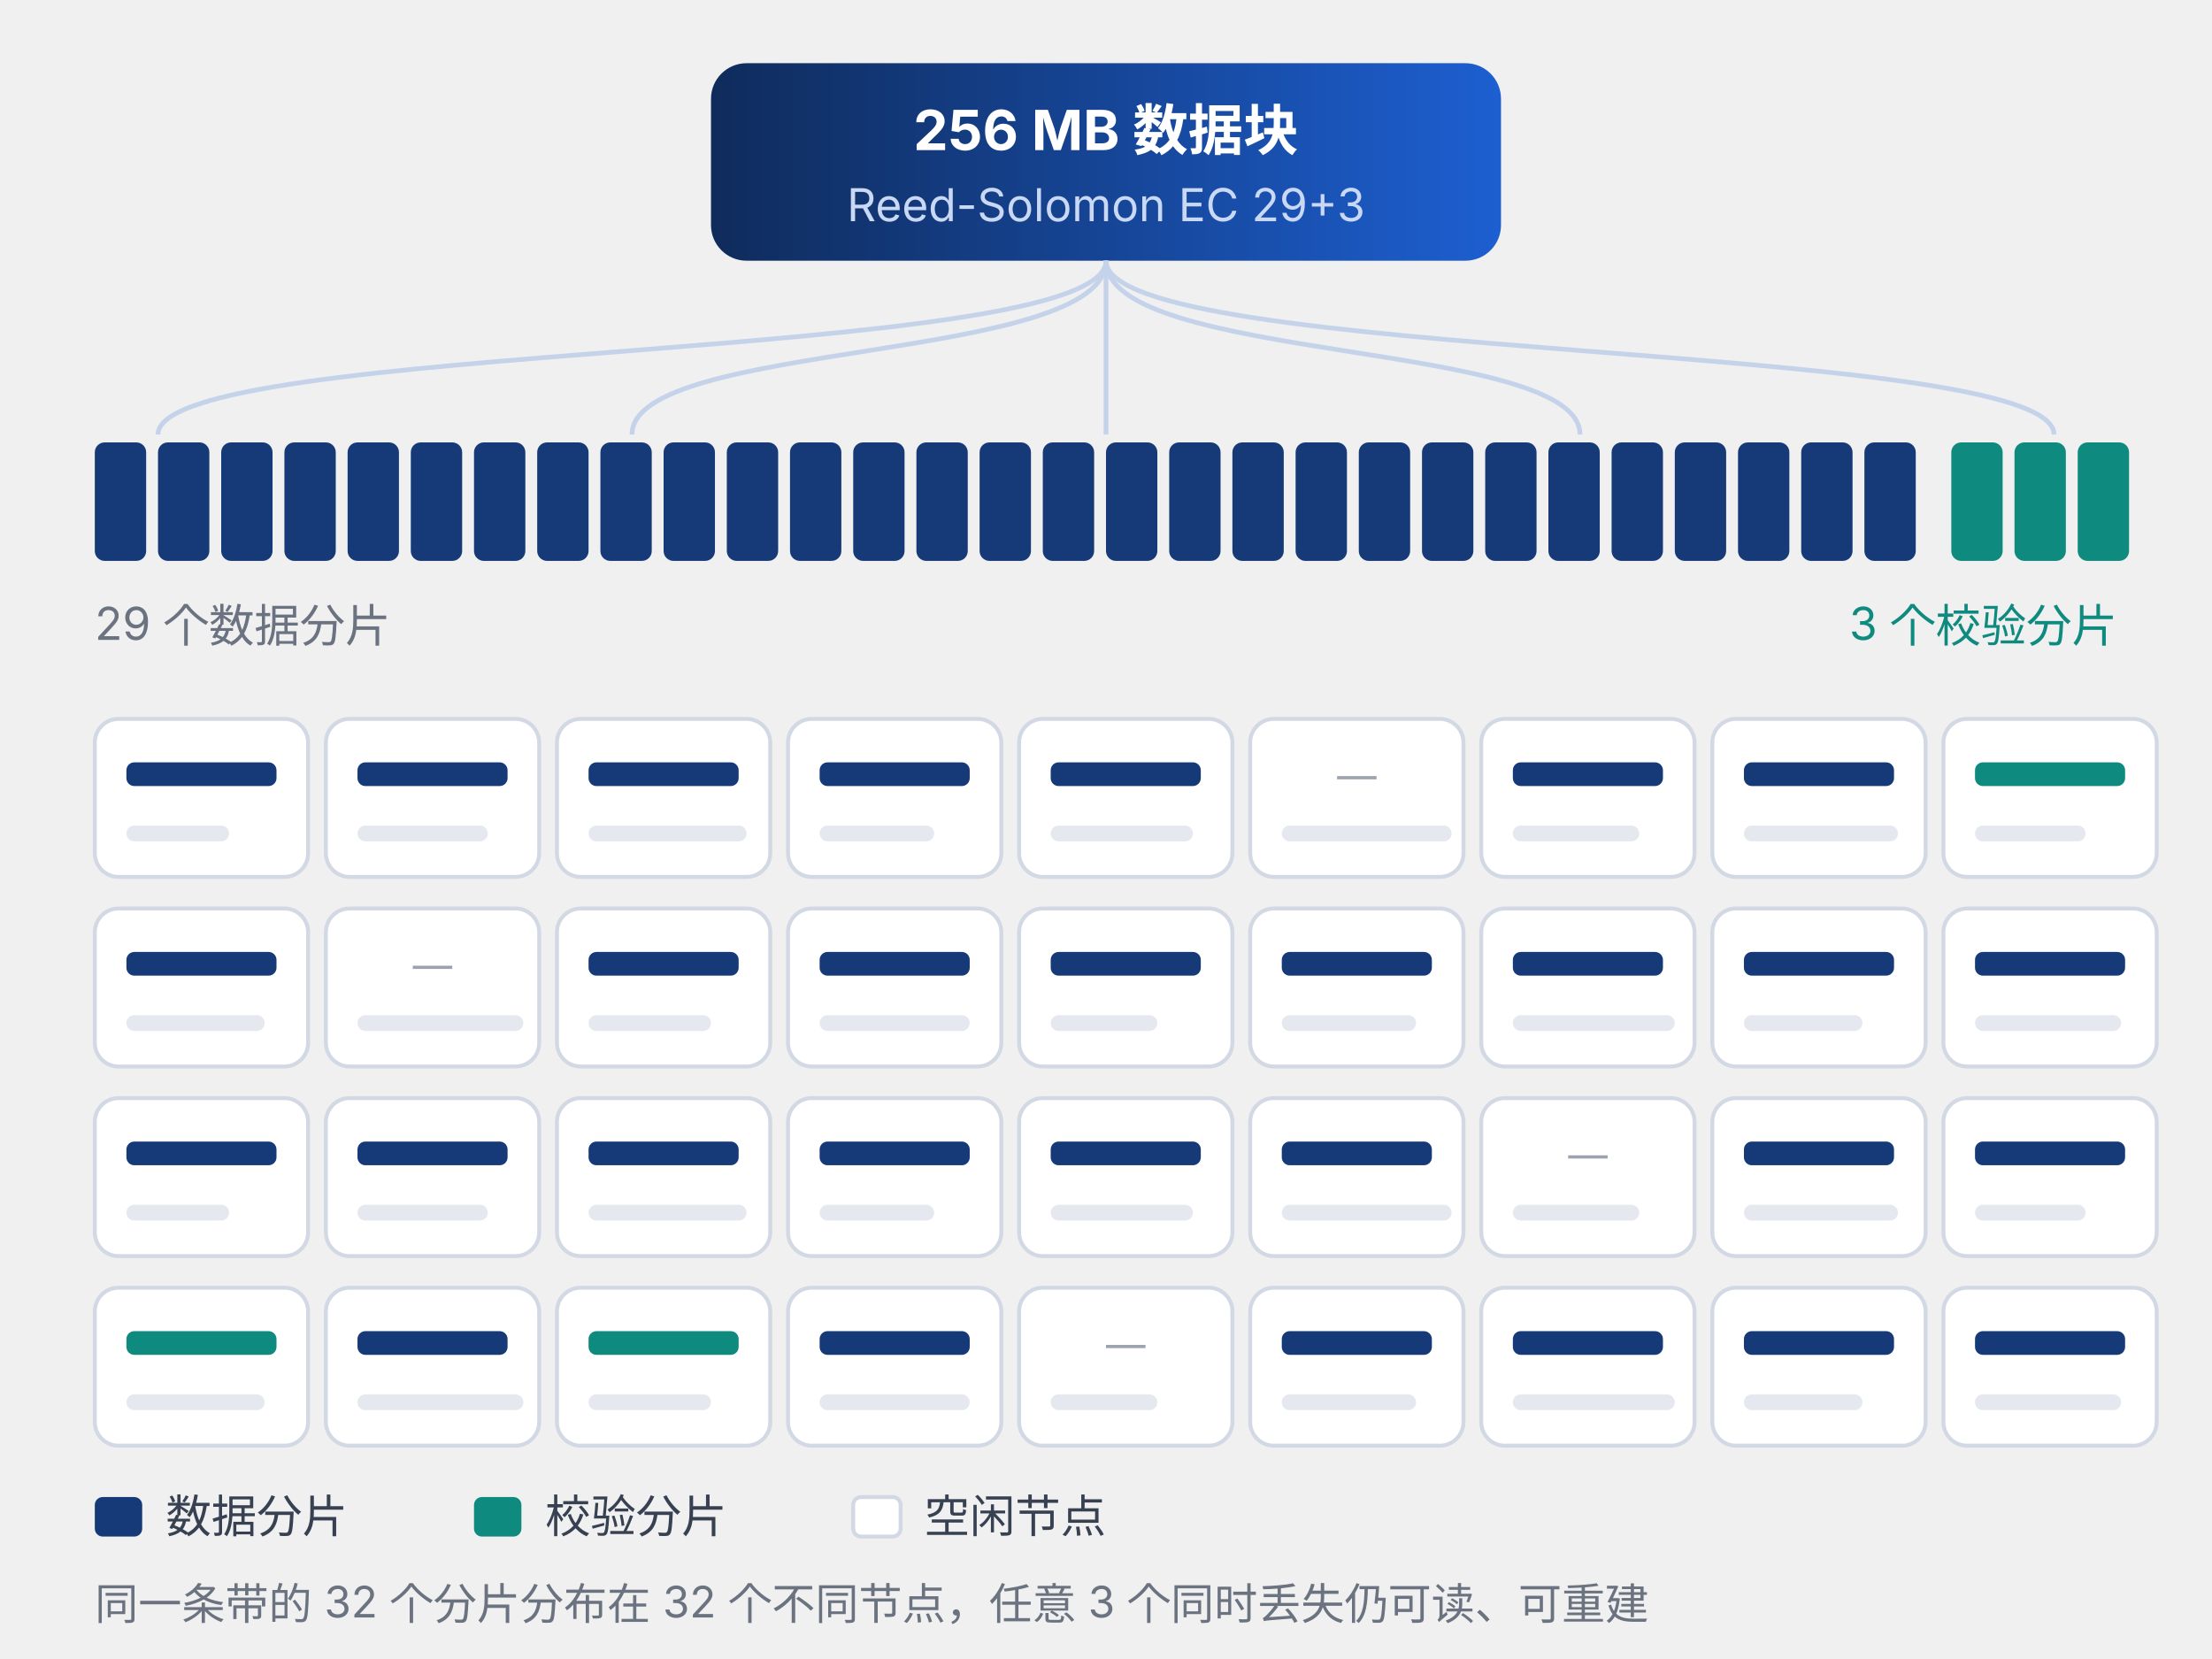
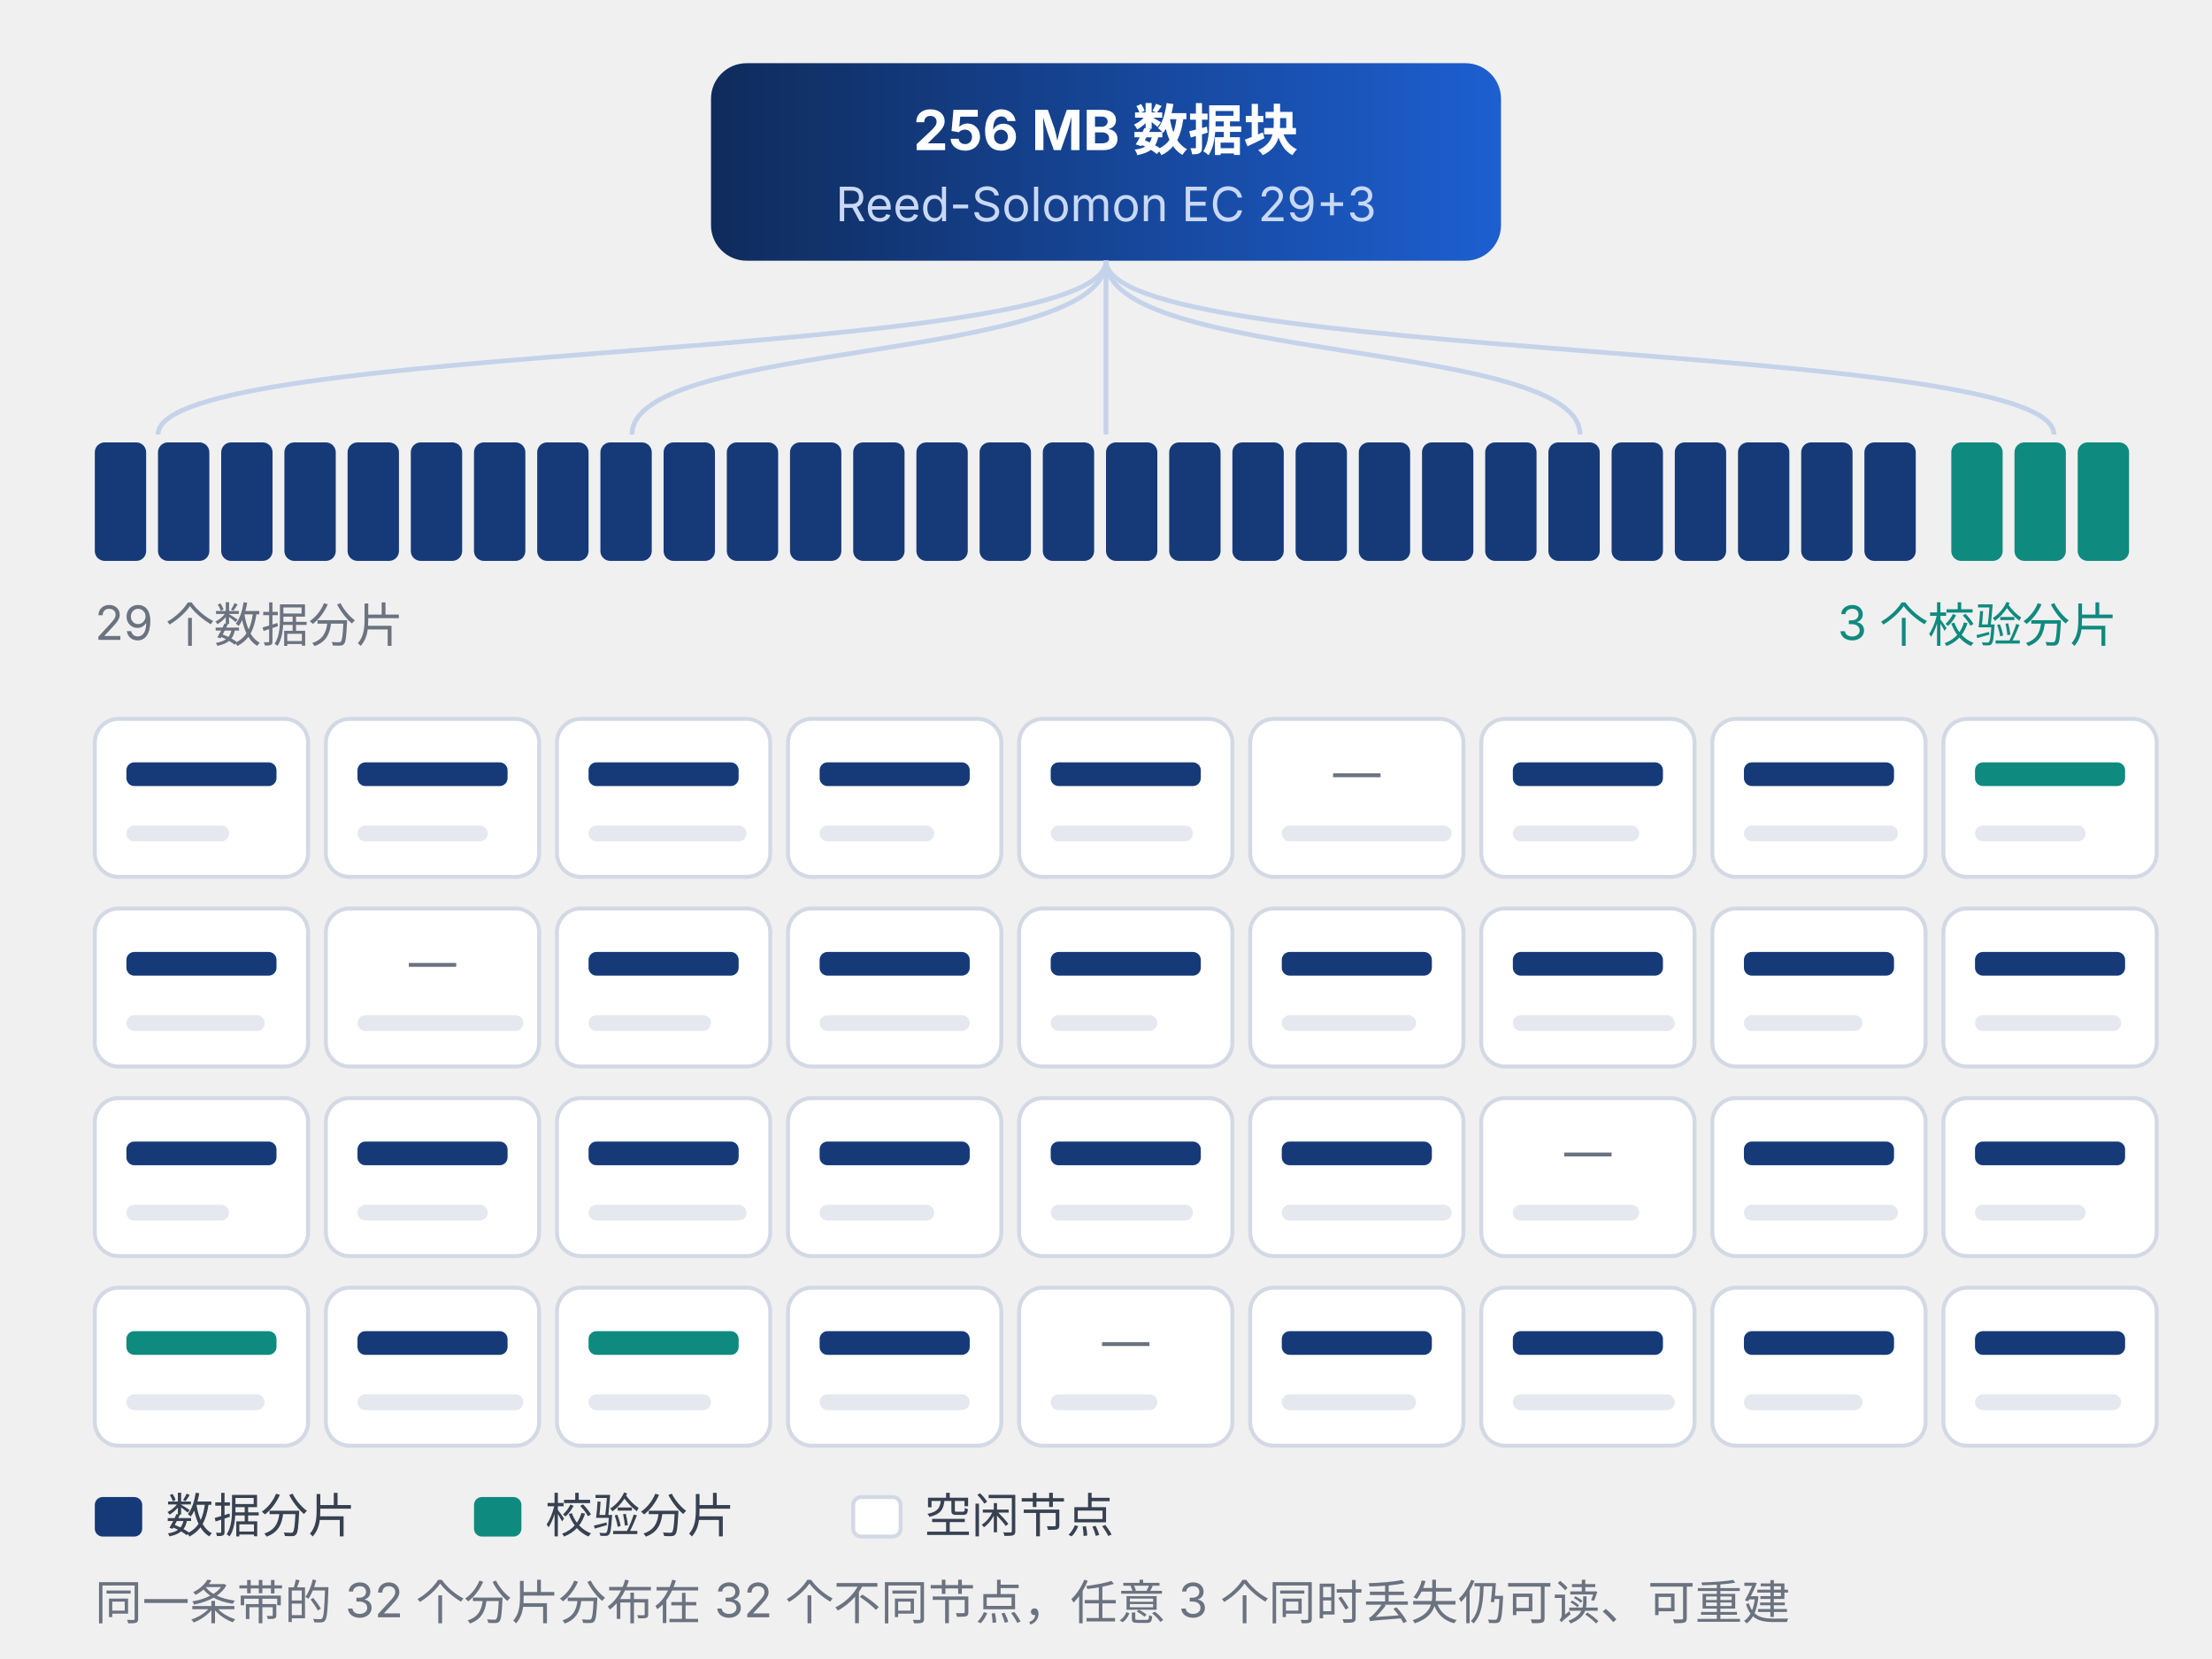
<svg xmlns="http://www.w3.org/2000/svg" viewBox="0 0 560 420" font-family="-apple-system, BlinkMacSystemFont, 'Segoe UI', 'PingFang SC', 'Microsoft YaHei', sans-serif">
  <defs>
    <linearGradient id="g" x1="0" x2="1">
      <stop offset="0" stop-color="#0f2b5b" />
      <stop offset="1" stop-color="#1d5fd1" />
    </linearGradient>
  </defs>
  <rect x="180" y="16" width="200" height="50" rx="9" fill="url(#g)" />
  <text x="280" y="38" fill="#fff" font-size="14" font-weight="700" text-anchor="middle">256 MB 数据块</text>
-   <text x="280" y="56" fill="#c9d8f5" font-size="11.5" text-anchor="middle">Reed-Solomon EC 29+3</text>
+   <text x="280" y="56" fill="#c9d8f5" font-size="12" text-anchor="middle">Reed-Solomon EC 29+3</text>
  <g stroke="#c5d3ea" stroke-width="1.2" fill="none">
    <path d="M280 66 C280 92 40 86 40 110" />
    <path d="M280 66 C280 92 160 86 160 110" />
    <path d="M280 66 C280 92 280 86 280 110" />
    <path d="M280 66 C280 92 400 86 400 110" />
    <path d="M280 66 C280 92 520 86 520 110" />
  </g>
  <rect x="24.0" y="112" width="13" height="30" rx="2.5" fill="#163a78" />
  <rect x="40.0" y="112" width="13" height="30" rx="2.5" fill="#163a78" />
  <rect x="56.0" y="112" width="13" height="30" rx="2.5" fill="#163a78" />
  <rect x="72.0" y="112" width="13" height="30" rx="2.5" fill="#163a78" />
  <rect x="88.0" y="112" width="13" height="30" rx="2.5" fill="#163a78" />
  <rect x="104.0" y="112" width="13" height="30" rx="2.5" fill="#163a78" />
  <rect x="120.0" y="112" width="13" height="30" rx="2.5" fill="#163a78" />
  <rect x="136.0" y="112" width="13" height="30" rx="2.5" fill="#163a78" />
  <rect x="152.0" y="112" width="13" height="30" rx="2.5" fill="#163a78" />
  <rect x="168.0" y="112" width="13" height="30" rx="2.5" fill="#163a78" />
  <rect x="184.0" y="112" width="13" height="30" rx="2.5" fill="#163a78" />
  <rect x="200.0" y="112" width="13" height="30" rx="2.5" fill="#163a78" />
  <rect x="216.0" y="112" width="13" height="30" rx="2.5" fill="#163a78" />
  <rect x="232.0" y="112" width="13" height="30" rx="2.5" fill="#163a78" />
  <rect x="248.0" y="112" width="13" height="30" rx="2.5" fill="#163a78" />
  <rect x="264.0" y="112" width="13" height="30" rx="2.5" fill="#163a78" />
  <rect x="280.0" y="112" width="13" height="30" rx="2.5" fill="#163a78" />
  <rect x="296.0" y="112" width="13" height="30" rx="2.5" fill="#163a78" />
  <rect x="312.0" y="112" width="13" height="30" rx="2.5" fill="#163a78" />
  <rect x="328.0" y="112" width="13" height="30" rx="2.5" fill="#163a78" />
  <rect x="344.0" y="112" width="13" height="30" rx="2.5" fill="#163a78" />
  <rect x="360.0" y="112" width="13" height="30" rx="2.5" fill="#163a78" />
  <rect x="376.0" y="112" width="13" height="30" rx="2.5" fill="#163a78" />
  <rect x="392.0" y="112" width="13" height="30" rx="2.5" fill="#163a78" />
  <rect x="408.0" y="112" width="13" height="30" rx="2.5" fill="#163a78" />
  <rect x="424.0" y="112" width="13" height="30" rx="2.5" fill="#163a78" />
  <rect x="440.0" y="112" width="13" height="30" rx="2.5" fill="#163a78" />
  <rect x="456.0" y="112" width="13" height="30" rx="2.5" fill="#163a78" />
  <rect x="472.0" y="112" width="13" height="30" rx="2.5" fill="#163a78" />
  <rect x="494.0" y="112" width="13" height="30" rx="2.5" fill="#0f8a7e" />
  <rect x="510.0" y="112" width="13" height="30" rx="2.5" fill="#0f8a7e" />
  <rect x="526.0" y="112" width="13" height="30" rx="2.5" fill="#0f8a7e" />
-   <text x="24" y="162" fill="#6b7280" font-size="11.5">29 个数据分片</text>
-   <text x="536" y="162" fill="#0f8a7e" font-size="11.5" text-anchor="end">3 个校验分片</text>
+   <text x="24" y="162" fill="#6b7280" font-size="12">29 个数据分片</text>
+   <text x="536" y="162" fill="#0f8a7e" font-size="12" text-anchor="end">3 个校验分片</text>
  <rect x="24.0" y="182" width="54" height="40" rx="6" fill="#fff" stroke="#d3d9e4" />
  <rect x="32.0" y="209" width="26" height="4" rx="2" fill="#e5e8ef" />
  <rect x="32.0" y="193" width="38" height="6" rx="2" fill="#163a78" />
  <rect x="82.5" y="182" width="54" height="40" rx="6" fill="#fff" stroke="#d3d9e4" />
  <rect x="90.5" y="209" width="33" height="4" rx="2" fill="#e5e8ef" />
  <rect x="90.5" y="193" width="38" height="6" rx="2" fill="#163a78" />
  <rect x="141.0" y="182" width="54" height="40" rx="6" fill="#fff" stroke="#d3d9e4" />
  <rect x="149.0" y="209" width="40" height="4" rx="2" fill="#e5e8ef" />
  <rect x="149.0" y="193" width="38" height="6" rx="2" fill="#163a78" />
  <rect x="199.5" y="182" width="54" height="40" rx="6" fill="#fff" stroke="#d3d9e4" />
  <rect x="207.5" y="209" width="29" height="4" rx="2" fill="#e5e8ef" />
  <rect x="207.5" y="193" width="38" height="6" rx="2" fill="#163a78" />
  <rect x="258.0" y="182" width="54" height="40" rx="6" fill="#fff" stroke="#d3d9e4" />
  <rect x="266.0" y="209" width="36" height="4" rx="2" fill="#e5e8ef" />
  <rect x="266.0" y="193" width="38" height="6" rx="2" fill="#163a78" />
  <rect x="316.5" y="182" width="54" height="40" rx="6" fill="#fff" stroke="#d3d9e4" />
  <rect x="324.5" y="209" width="43" height="4" rx="2" fill="#e5e8ef" />
-   <text x="343.5" y="200" font-size="10" fill="#9ca3af" text-anchor="middle">—</text>
+   <text x="343.5" y="200" font-size="12" fill="#6b7280" text-anchor="middle">—</text>
  <rect x="375.0" y="182" width="54" height="40" rx="6" fill="#fff" stroke="#d3d9e4" />
  <rect x="383.0" y="209" width="32" height="4" rx="2" fill="#e5e8ef" />
  <rect x="383.0" y="193" width="38" height="6" rx="2" fill="#163a78" />
  <rect x="433.5" y="182" width="54" height="40" rx="6" fill="#fff" stroke="#d3d9e4" />
  <rect x="441.5" y="209" width="39" height="4" rx="2" fill="#e5e8ef" />
  <rect x="441.5" y="193" width="38" height="6" rx="2" fill="#163a78" />
  <rect x="492.0" y="182" width="54" height="40" rx="6" fill="#fff" stroke="#d3d9e4" />
  <rect x="500.0" y="209" width="28" height="4" rx="2" fill="#e5e8ef" />
  <rect x="500.0" y="193" width="38" height="6" rx="2" fill="#0f8a7e" />
  <rect x="24.0" y="230" width="54" height="40" rx="6" fill="#fff" stroke="#d3d9e4" />
  <rect x="32.0" y="257" width="35" height="4" rx="2" fill="#e5e8ef" />
  <rect x="32.0" y="241" width="38" height="6" rx="2" fill="#163a78" />
  <rect x="82.5" y="230" width="54" height="40" rx="6" fill="#fff" stroke="#d3d9e4" />
  <rect x="90.5" y="257" width="42" height="4" rx="2" fill="#e5e8ef" />
-   <text x="109.5" y="248" font-size="10" fill="#9ca3af" text-anchor="middle">—</text>
+   <text x="109.5" y="248" font-size="12" fill="#6b7280" text-anchor="middle">—</text>
  <rect x="141.0" y="230" width="54" height="40" rx="6" fill="#fff" stroke="#d3d9e4" />
  <rect x="149.0" y="257" width="31" height="4" rx="2" fill="#e5e8ef" />
  <rect x="149.0" y="241" width="38" height="6" rx="2" fill="#163a78" />
  <rect x="199.5" y="230" width="54" height="40" rx="6" fill="#fff" stroke="#d3d9e4" />
  <rect x="207.5" y="257" width="38" height="4" rx="2" fill="#e5e8ef" />
  <rect x="207.5" y="241" width="38" height="6" rx="2" fill="#163a78" />
  <rect x="258.0" y="230" width="54" height="40" rx="6" fill="#fff" stroke="#d3d9e4" />
  <rect x="266.0" y="257" width="27" height="4" rx="2" fill="#e5e8ef" />
  <rect x="266.0" y="241" width="38" height="6" rx="2" fill="#163a78" />
  <rect x="316.5" y="230" width="54" height="40" rx="6" fill="#fff" stroke="#d3d9e4" />
  <rect x="324.5" y="257" width="34" height="4" rx="2" fill="#e5e8ef" />
  <rect x="324.5" y="241" width="38" height="6" rx="2" fill="#163a78" />
  <rect x="375.0" y="230" width="54" height="40" rx="6" fill="#fff" stroke="#d3d9e4" />
  <rect x="383.0" y="257" width="41" height="4" rx="2" fill="#e5e8ef" />
  <rect x="383.0" y="241" width="38" height="6" rx="2" fill="#163a78" />
  <rect x="433.5" y="230" width="54" height="40" rx="6" fill="#fff" stroke="#d3d9e4" />
  <rect x="441.5" y="257" width="30" height="4" rx="2" fill="#e5e8ef" />
  <rect x="441.5" y="241" width="38" height="6" rx="2" fill="#163a78" />
  <rect x="492.0" y="230" width="54" height="40" rx="6" fill="#fff" stroke="#d3d9e4" />
  <rect x="500.0" y="257" width="37" height="4" rx="2" fill="#e5e8ef" />
  <rect x="500.0" y="241" width="38" height="6" rx="2" fill="#163a78" />
  <rect x="24.0" y="278" width="54" height="40" rx="6" fill="#fff" stroke="#d3d9e4" />
  <rect x="32.0" y="305" width="26" height="4" rx="2" fill="#e5e8ef" />
  <rect x="32.0" y="289" width="38" height="6" rx="2" fill="#163a78" />
  <rect x="82.5" y="278" width="54" height="40" rx="6" fill="#fff" stroke="#d3d9e4" />
  <rect x="90.5" y="305" width="33" height="4" rx="2" fill="#e5e8ef" />
  <rect x="90.5" y="289" width="38" height="6" rx="2" fill="#163a78" />
  <rect x="141.0" y="278" width="54" height="40" rx="6" fill="#fff" stroke="#d3d9e4" />
  <rect x="149.0" y="305" width="40" height="4" rx="2" fill="#e5e8ef" />
  <rect x="149.0" y="289" width="38" height="6" rx="2" fill="#163a78" />
  <rect x="199.5" y="278" width="54" height="40" rx="6" fill="#fff" stroke="#d3d9e4" />
  <rect x="207.5" y="305" width="29" height="4" rx="2" fill="#e5e8ef" />
  <rect x="207.5" y="289" width="38" height="6" rx="2" fill="#163a78" />
  <rect x="258.0" y="278" width="54" height="40" rx="6" fill="#fff" stroke="#d3d9e4" />
  <rect x="266.0" y="305" width="36" height="4" rx="2" fill="#e5e8ef" />
  <rect x="266.0" y="289" width="38" height="6" rx="2" fill="#163a78" />
  <rect x="316.5" y="278" width="54" height="40" rx="6" fill="#fff" stroke="#d3d9e4" />
  <rect x="324.5" y="305" width="43" height="4" rx="2" fill="#e5e8ef" />
  <rect x="324.5" y="289" width="38" height="6" rx="2" fill="#163a78" />
  <rect x="375.0" y="278" width="54" height="40" rx="6" fill="#fff" stroke="#d3d9e4" />
  <rect x="383.0" y="305" width="32" height="4" rx="2" fill="#e5e8ef" />
-   <text x="402.0" y="296" font-size="10" fill="#9ca3af" text-anchor="middle">—</text>
+   <text x="402.0" y="296" font-size="12" fill="#6b7280" text-anchor="middle">—</text>
  <rect x="433.5" y="278" width="54" height="40" rx="6" fill="#fff" stroke="#d3d9e4" />
  <rect x="441.5" y="305" width="39" height="4" rx="2" fill="#e5e8ef" />
  <rect x="441.5" y="289" width="38" height="6" rx="2" fill="#163a78" />
  <rect x="492.0" y="278" width="54" height="40" rx="6" fill="#fff" stroke="#d3d9e4" />
  <rect x="500.0" y="305" width="28" height="4" rx="2" fill="#e5e8ef" />
  <rect x="500.0" y="289" width="38" height="6" rx="2" fill="#163a78" />
  <rect x="24.0" y="326" width="54" height="40" rx="6" fill="#fff" stroke="#d3d9e4" />
  <rect x="32.0" y="353" width="35" height="4" rx="2" fill="#e5e8ef" />
  <rect x="32.0" y="337" width="38" height="6" rx="2" fill="#0f8a7e" />
  <rect x="82.5" y="326" width="54" height="40" rx="6" fill="#fff" stroke="#d3d9e4" />
  <rect x="90.5" y="353" width="42" height="4" rx="2" fill="#e5e8ef" />
  <rect x="90.5" y="337" width="38" height="6" rx="2" fill="#163a78" />
  <rect x="141.0" y="326" width="54" height="40" rx="6" fill="#fff" stroke="#d3d9e4" />
  <rect x="149.0" y="353" width="31" height="4" rx="2" fill="#e5e8ef" />
  <rect x="149.0" y="337" width="38" height="6" rx="2" fill="#0f8a7e" />
  <rect x="199.5" y="326" width="54" height="40" rx="6" fill="#fff" stroke="#d3d9e4" />
  <rect x="207.5" y="353" width="38" height="4" rx="2" fill="#e5e8ef" />
  <rect x="207.5" y="337" width="38" height="6" rx="2" fill="#163a78" />
  <rect x="258.0" y="326" width="54" height="40" rx="6" fill="#fff" stroke="#d3d9e4" />
  <rect x="266.0" y="353" width="27" height="4" rx="2" fill="#e5e8ef" />
-   <text x="285.0" y="344" font-size="10" fill="#9ca3af" text-anchor="middle">—</text>
+   <text x="285.0" y="344" font-size="12" fill="#6b7280" text-anchor="middle">—</text>
  <rect x="316.5" y="326" width="54" height="40" rx="6" fill="#fff" stroke="#d3d9e4" />
  <rect x="324.5" y="353" width="34" height="4" rx="2" fill="#e5e8ef" />
  <rect x="324.5" y="337" width="38" height="6" rx="2" fill="#163a78" />
  <rect x="375.0" y="326" width="54" height="40" rx="6" fill="#fff" stroke="#d3d9e4" />
  <rect x="383.0" y="353" width="41" height="4" rx="2" fill="#e5e8ef" />
  <rect x="383.0" y="337" width="38" height="6" rx="2" fill="#163a78" />
  <rect x="433.5" y="326" width="54" height="40" rx="6" fill="#fff" stroke="#d3d9e4" />
  <rect x="441.5" y="353" width="30" height="4" rx="2" fill="#e5e8ef" />
  <rect x="441.5" y="337" width="38" height="6" rx="2" fill="#163a78" />
  <rect x="492.0" y="326" width="54" height="40" rx="6" fill="#fff" stroke="#d3d9e4" />
  <rect x="500.0" y="353" width="37" height="4" rx="2" fill="#e5e8ef" />
  <rect x="500.0" y="337" width="38" height="6" rx="2" fill="#163a78" />
-   <g font-size="11.5" fill="#374151">
+   <g font-size="12" fill="#374151">
    <rect x="24" y="379" width="12" height="10" rx="2" fill="#163a78" />
    <text x="42" y="388">数据分片</text>
    <rect x="120" y="379" width="12" height="10" rx="2" fill="#0f8a7e" />
    <text x="138" y="388">校验分片</text>
    <rect x="216" y="379" width="12" height="10" rx="2" fill="#fff" stroke="#d3d9e4" />
    <text x="234" y="388">空闲节点</text>
  </g>
-   <text x="24" y="410" fill="#6b7280" font-size="11">同一条带的 32 个分片分布在 32 个不同节点，任意 3 个同时丢失仍可读、可重建</text>
+   <text x="24" y="410" fill="#6b7280" font-size="12">同一条带的 32 个分片分布在 32 个不同节点，任意 3 个同时丢失仍可读、可重建</text>
</svg>
